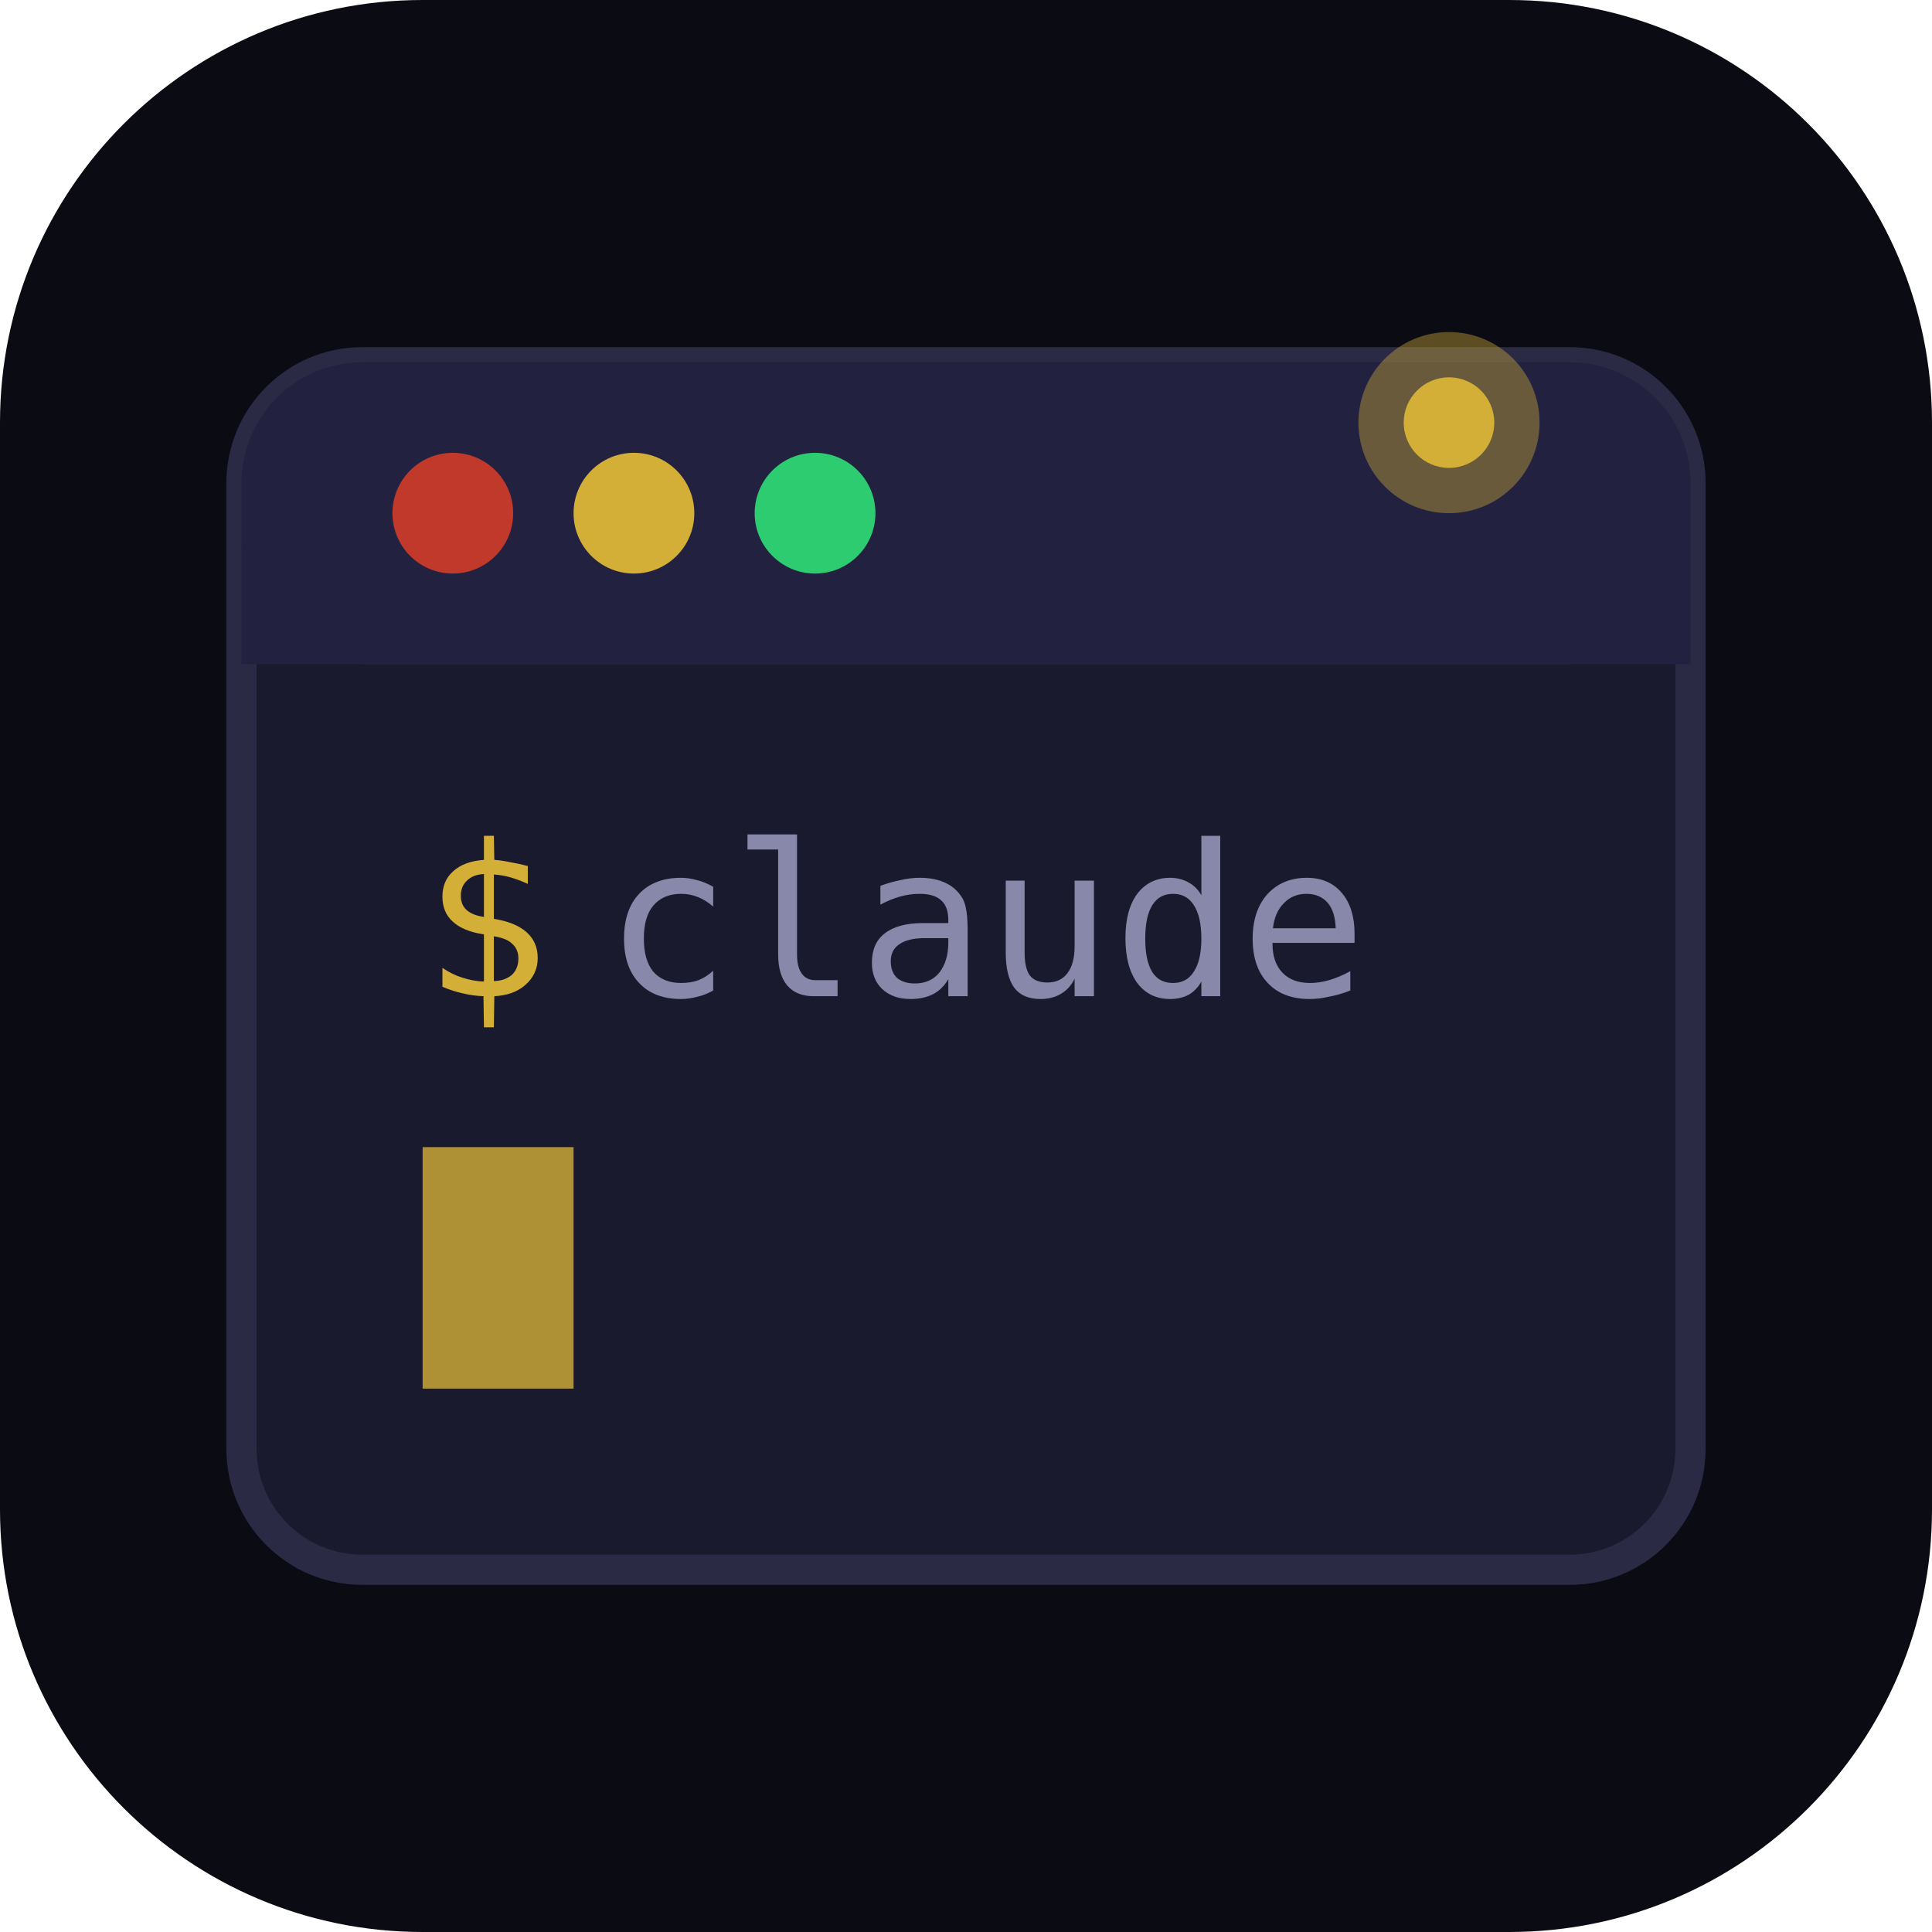
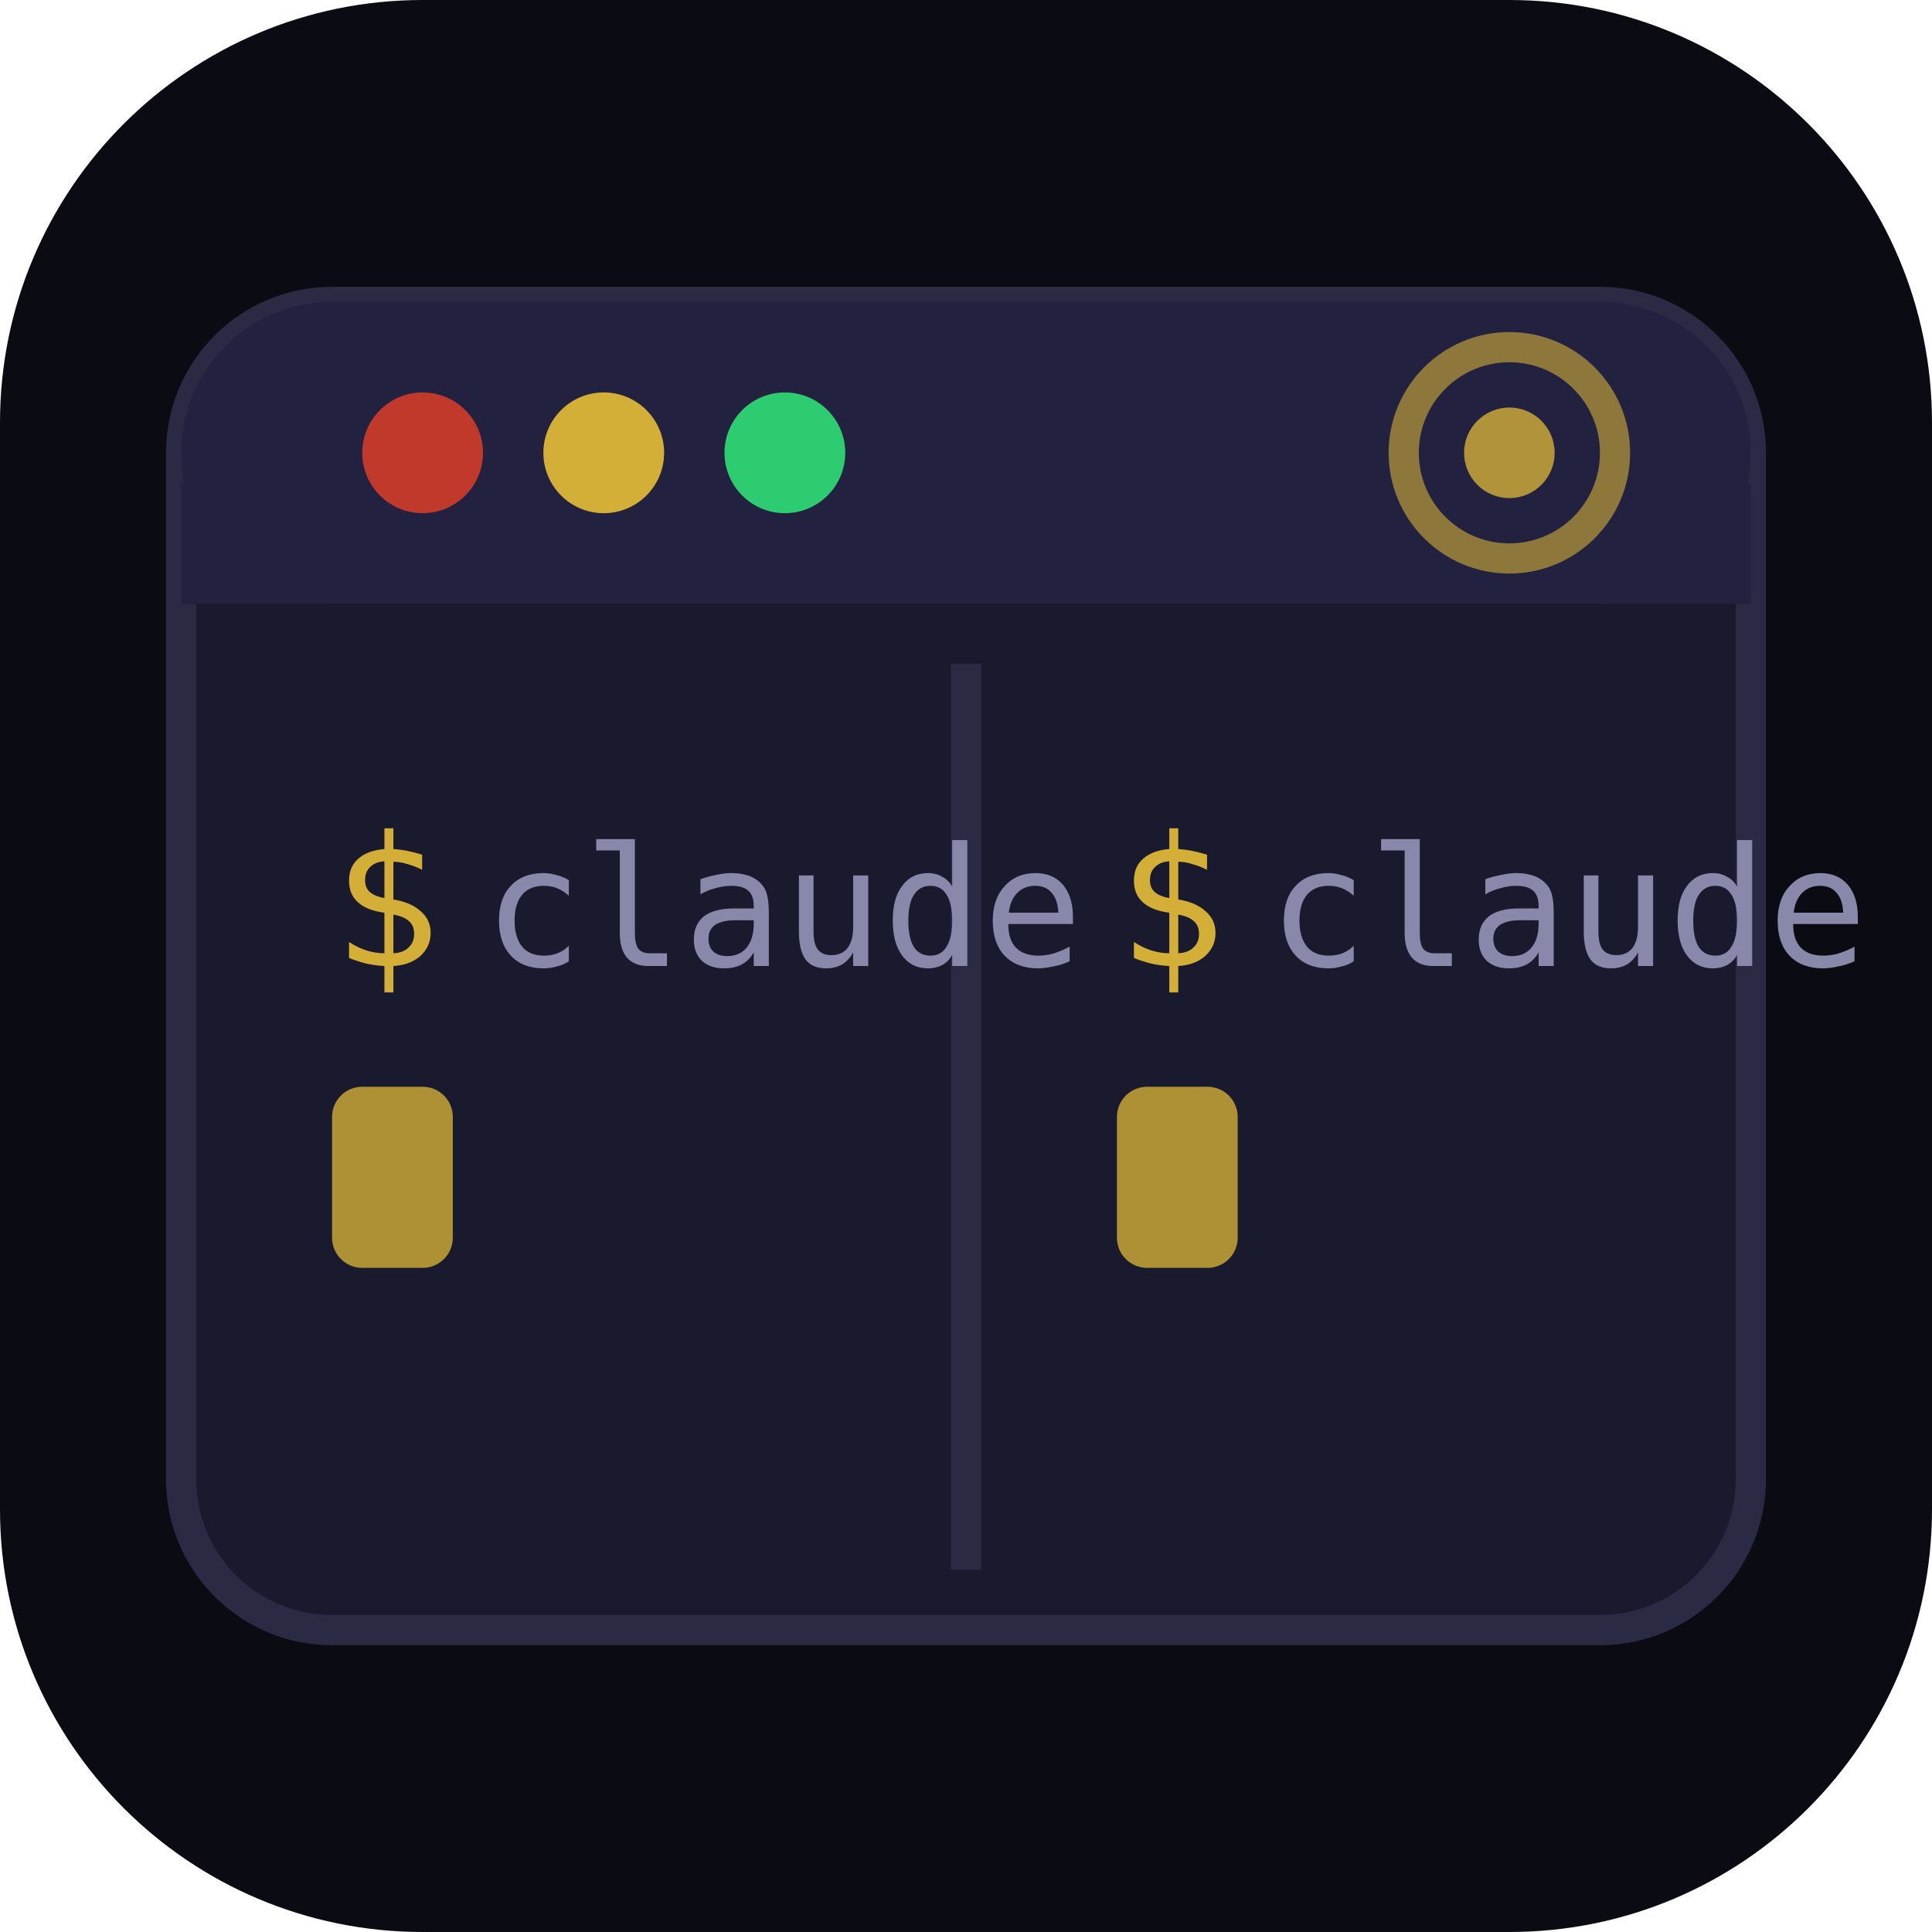
<svg xmlns="http://www.w3.org/2000/svg" width="64" height="64" viewBox="0 0 64 64" fill="none">
  <rect width="64" height="64" rx="14" fill="#0B0B14" />
-   <rect x="8" y="12" width="48" height="40" rx="4" fill="#1A1A2E" stroke="#2A2A45" stroke-width="1" />
-   <rect x="8" y="12" width="48" height="10" rx="4" fill="#222240" />
-   <rect x="8" y="18" width="48" height="4" fill="#222240" />
-   <circle cx="15" cy="17" r="2" fill="#C0392B" />
-   <circle cx="21" cy="17" r="2" fill="#D4AF37" />
-   <circle cx="27" cy="17" r="2" fill="#2ECC71" />
-   <text x="14" y="33" font-family="monospace" font-size="7" fill="#D4AF37">$</text>
-   <text x="20" y="33" font-family="monospace" font-size="7" fill="#8888AA">claude</text>
-   <rect x="14" y="38" width="5" height="8" fill="#D4AF37" opacity="0.8">
+   <rect x="6" y="10" width="52" height="44" rx="5" fill="#1A1A2E" stroke="#2A2A45" stroke-width="1" />
+   <rect x="6" y="10" width="52" height="10" rx="5" fill="#222240" />
+   <rect x="6" y="16" width="52" height="4" fill="#222240" />
+   <circle cx="14" cy="15" r="2" fill="#C0392B" />
+   <circle cx="20" cy="15" r="2" fill="#D4AF37" />
+   <circle cx="26" cy="15" r="2" fill="#2ECC71" />
+   <line x1="32" y1="22" x2="32" y2="52" stroke="#2A2A45" stroke-width="1" />
+   <text x="11" y="32" font-family="monospace" font-size="6" fill="#D4AF37">$</text>
+   <text x="16" y="32" font-family="monospace" font-size="5.5" fill="#8888AA">claude</text>
+   <rect x="11" y="36" width="4" height="6" rx="1" fill="#D4AF37" opacity="0.8">
    <animate attributeName="opacity" values="0.8;0.2;0.8" dur="1.2s" repeatCount="indefinite" />
  </rect>
-   <circle cx="48" cy="14" r="3" fill="#D4AF37" opacity="0.4" />
-   <circle cx="48" cy="14" r="1.5" fill="#D4AF37" />
+   <text x="37" y="32" font-family="monospace" font-size="6" fill="#D4AF37">$</text>
+   <text x="42" y="32" font-family="monospace" font-size="5.5" fill="#8888AA">claude</text>
+   <rect x="37" y="36" width="4" height="6" rx="1" fill="#D4AF37" opacity="0.8">
+     <animate attributeName="opacity" values="0.2;0.8;0.2" dur="1.2s" repeatCount="indefinite" />
+   </rect>
+   <circle cx="50" cy="15" r="3.5" fill="none" stroke="#D4AF37" stroke-width="1" opacity="0.6" />
+   <circle cx="50" cy="15" r="1.5" fill="#D4AF37" opacity="0.8" />
</svg>
